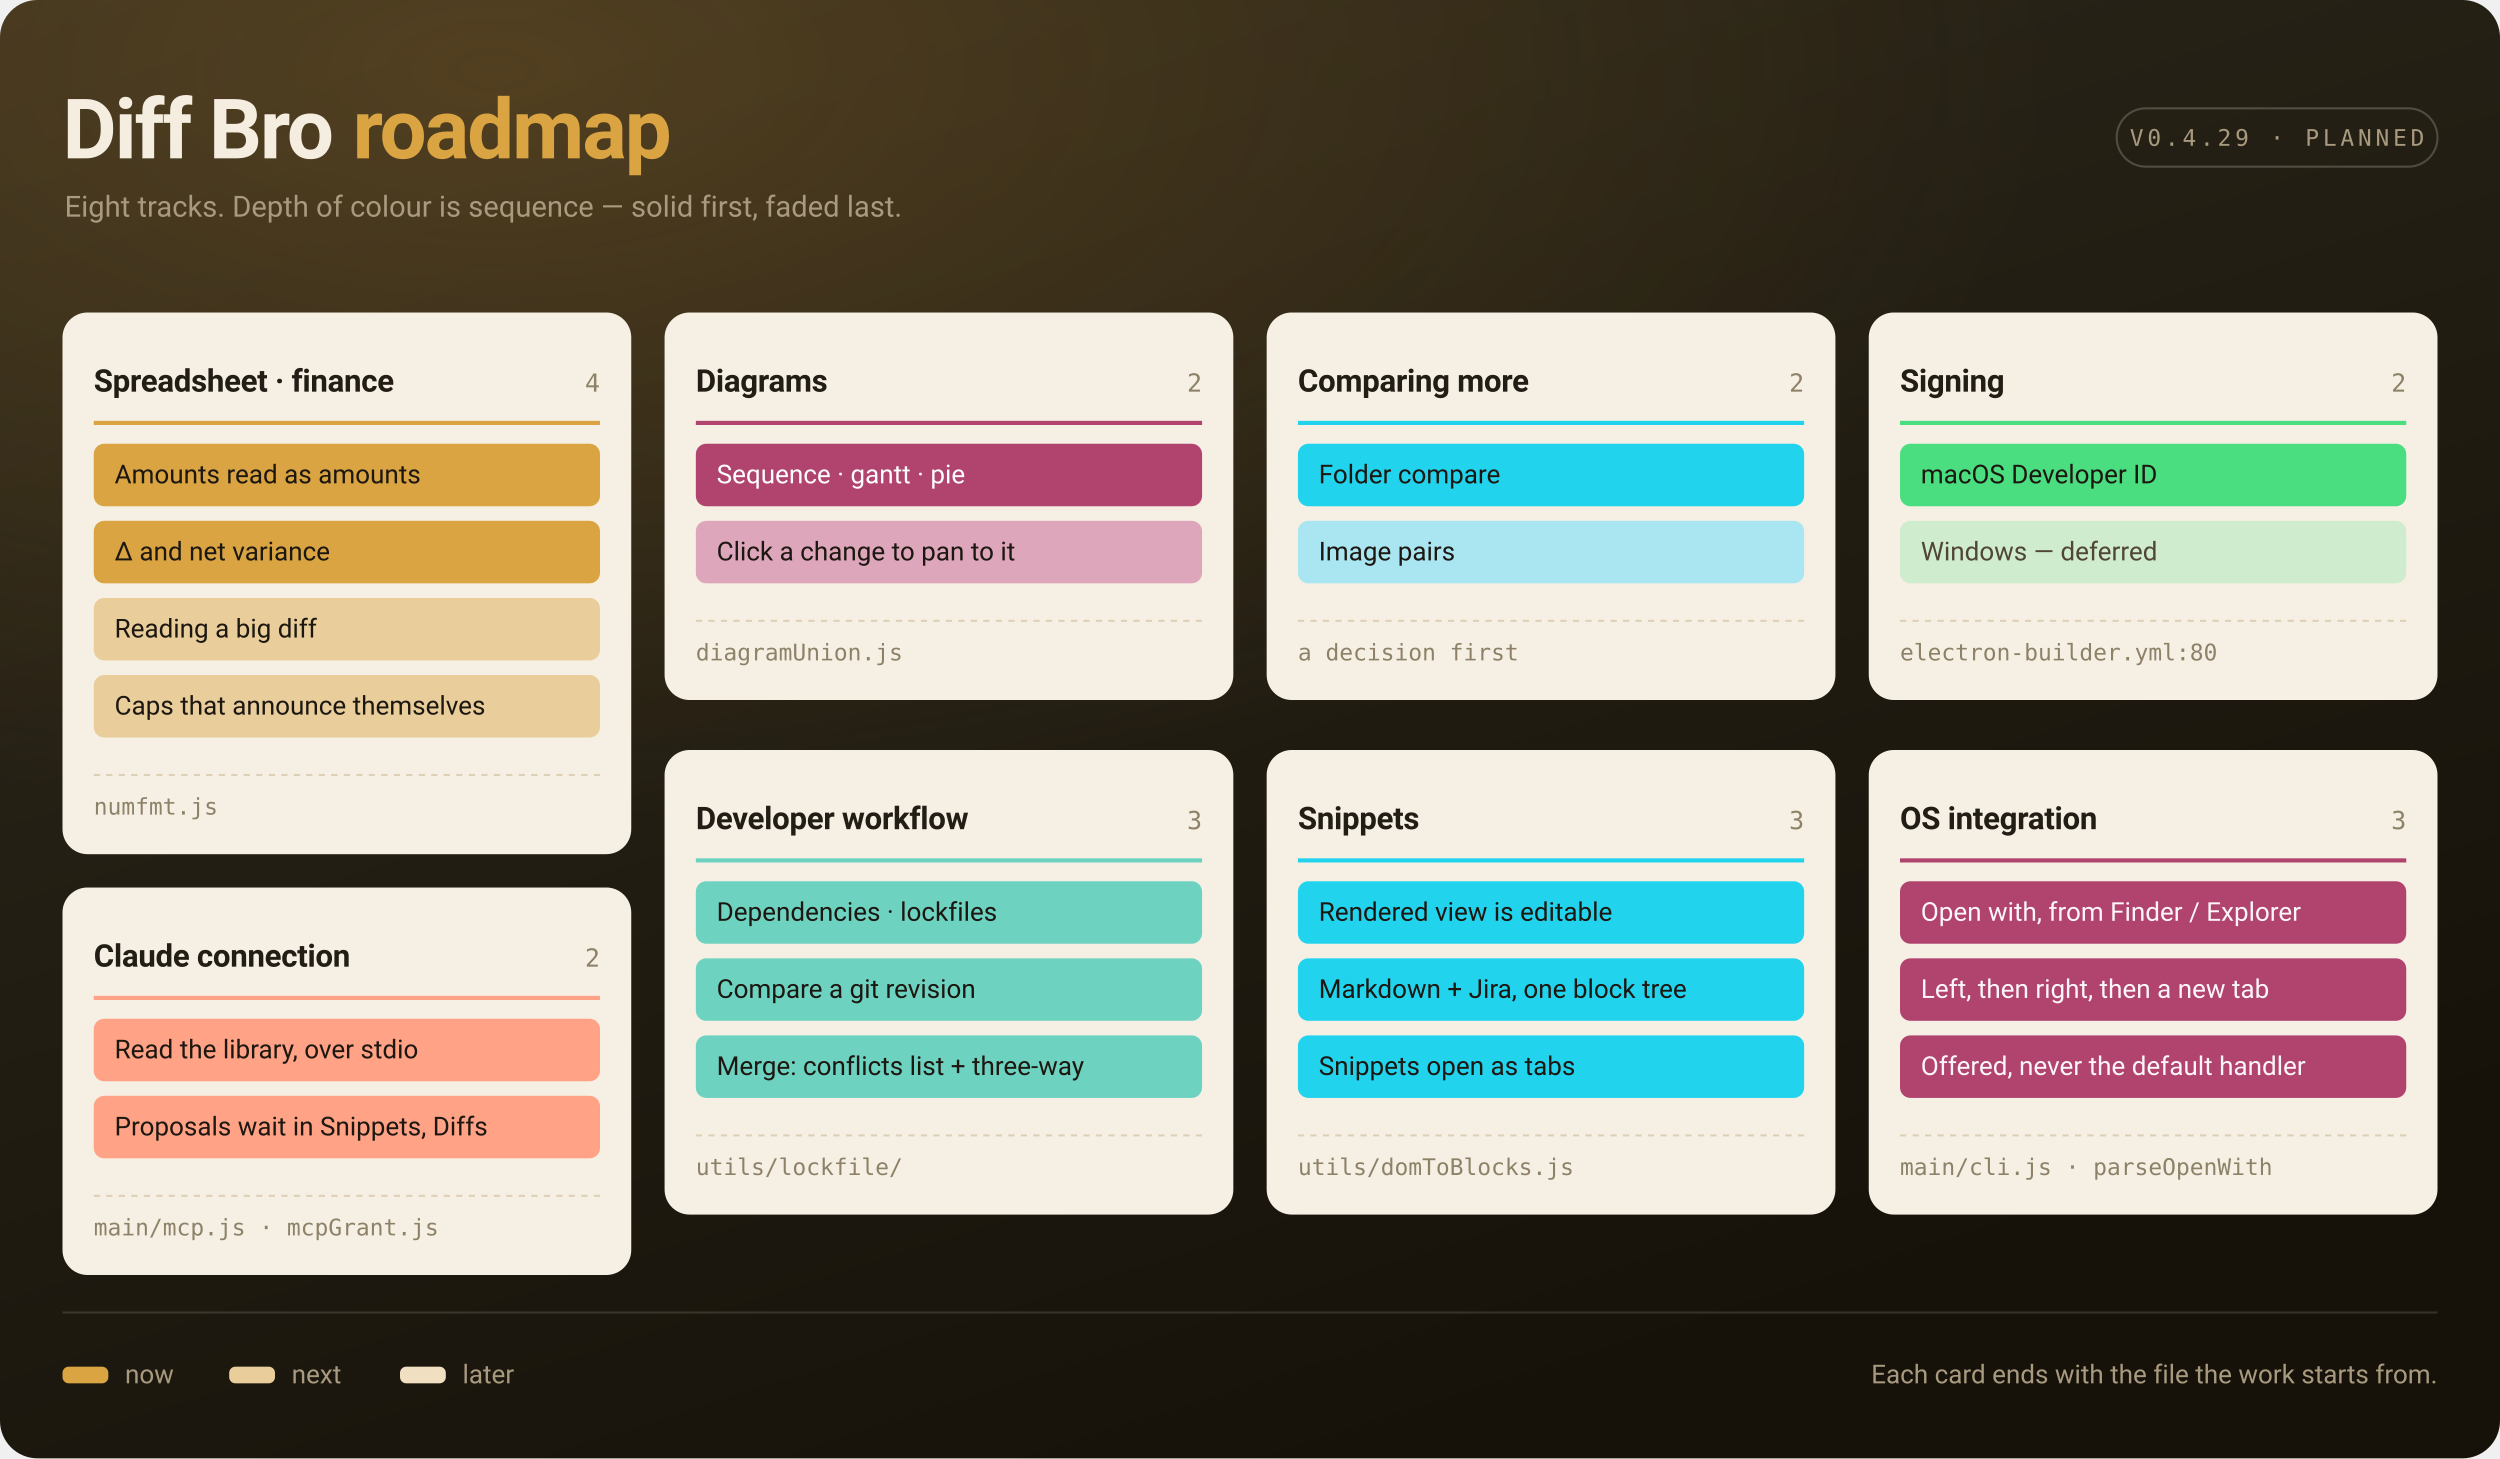
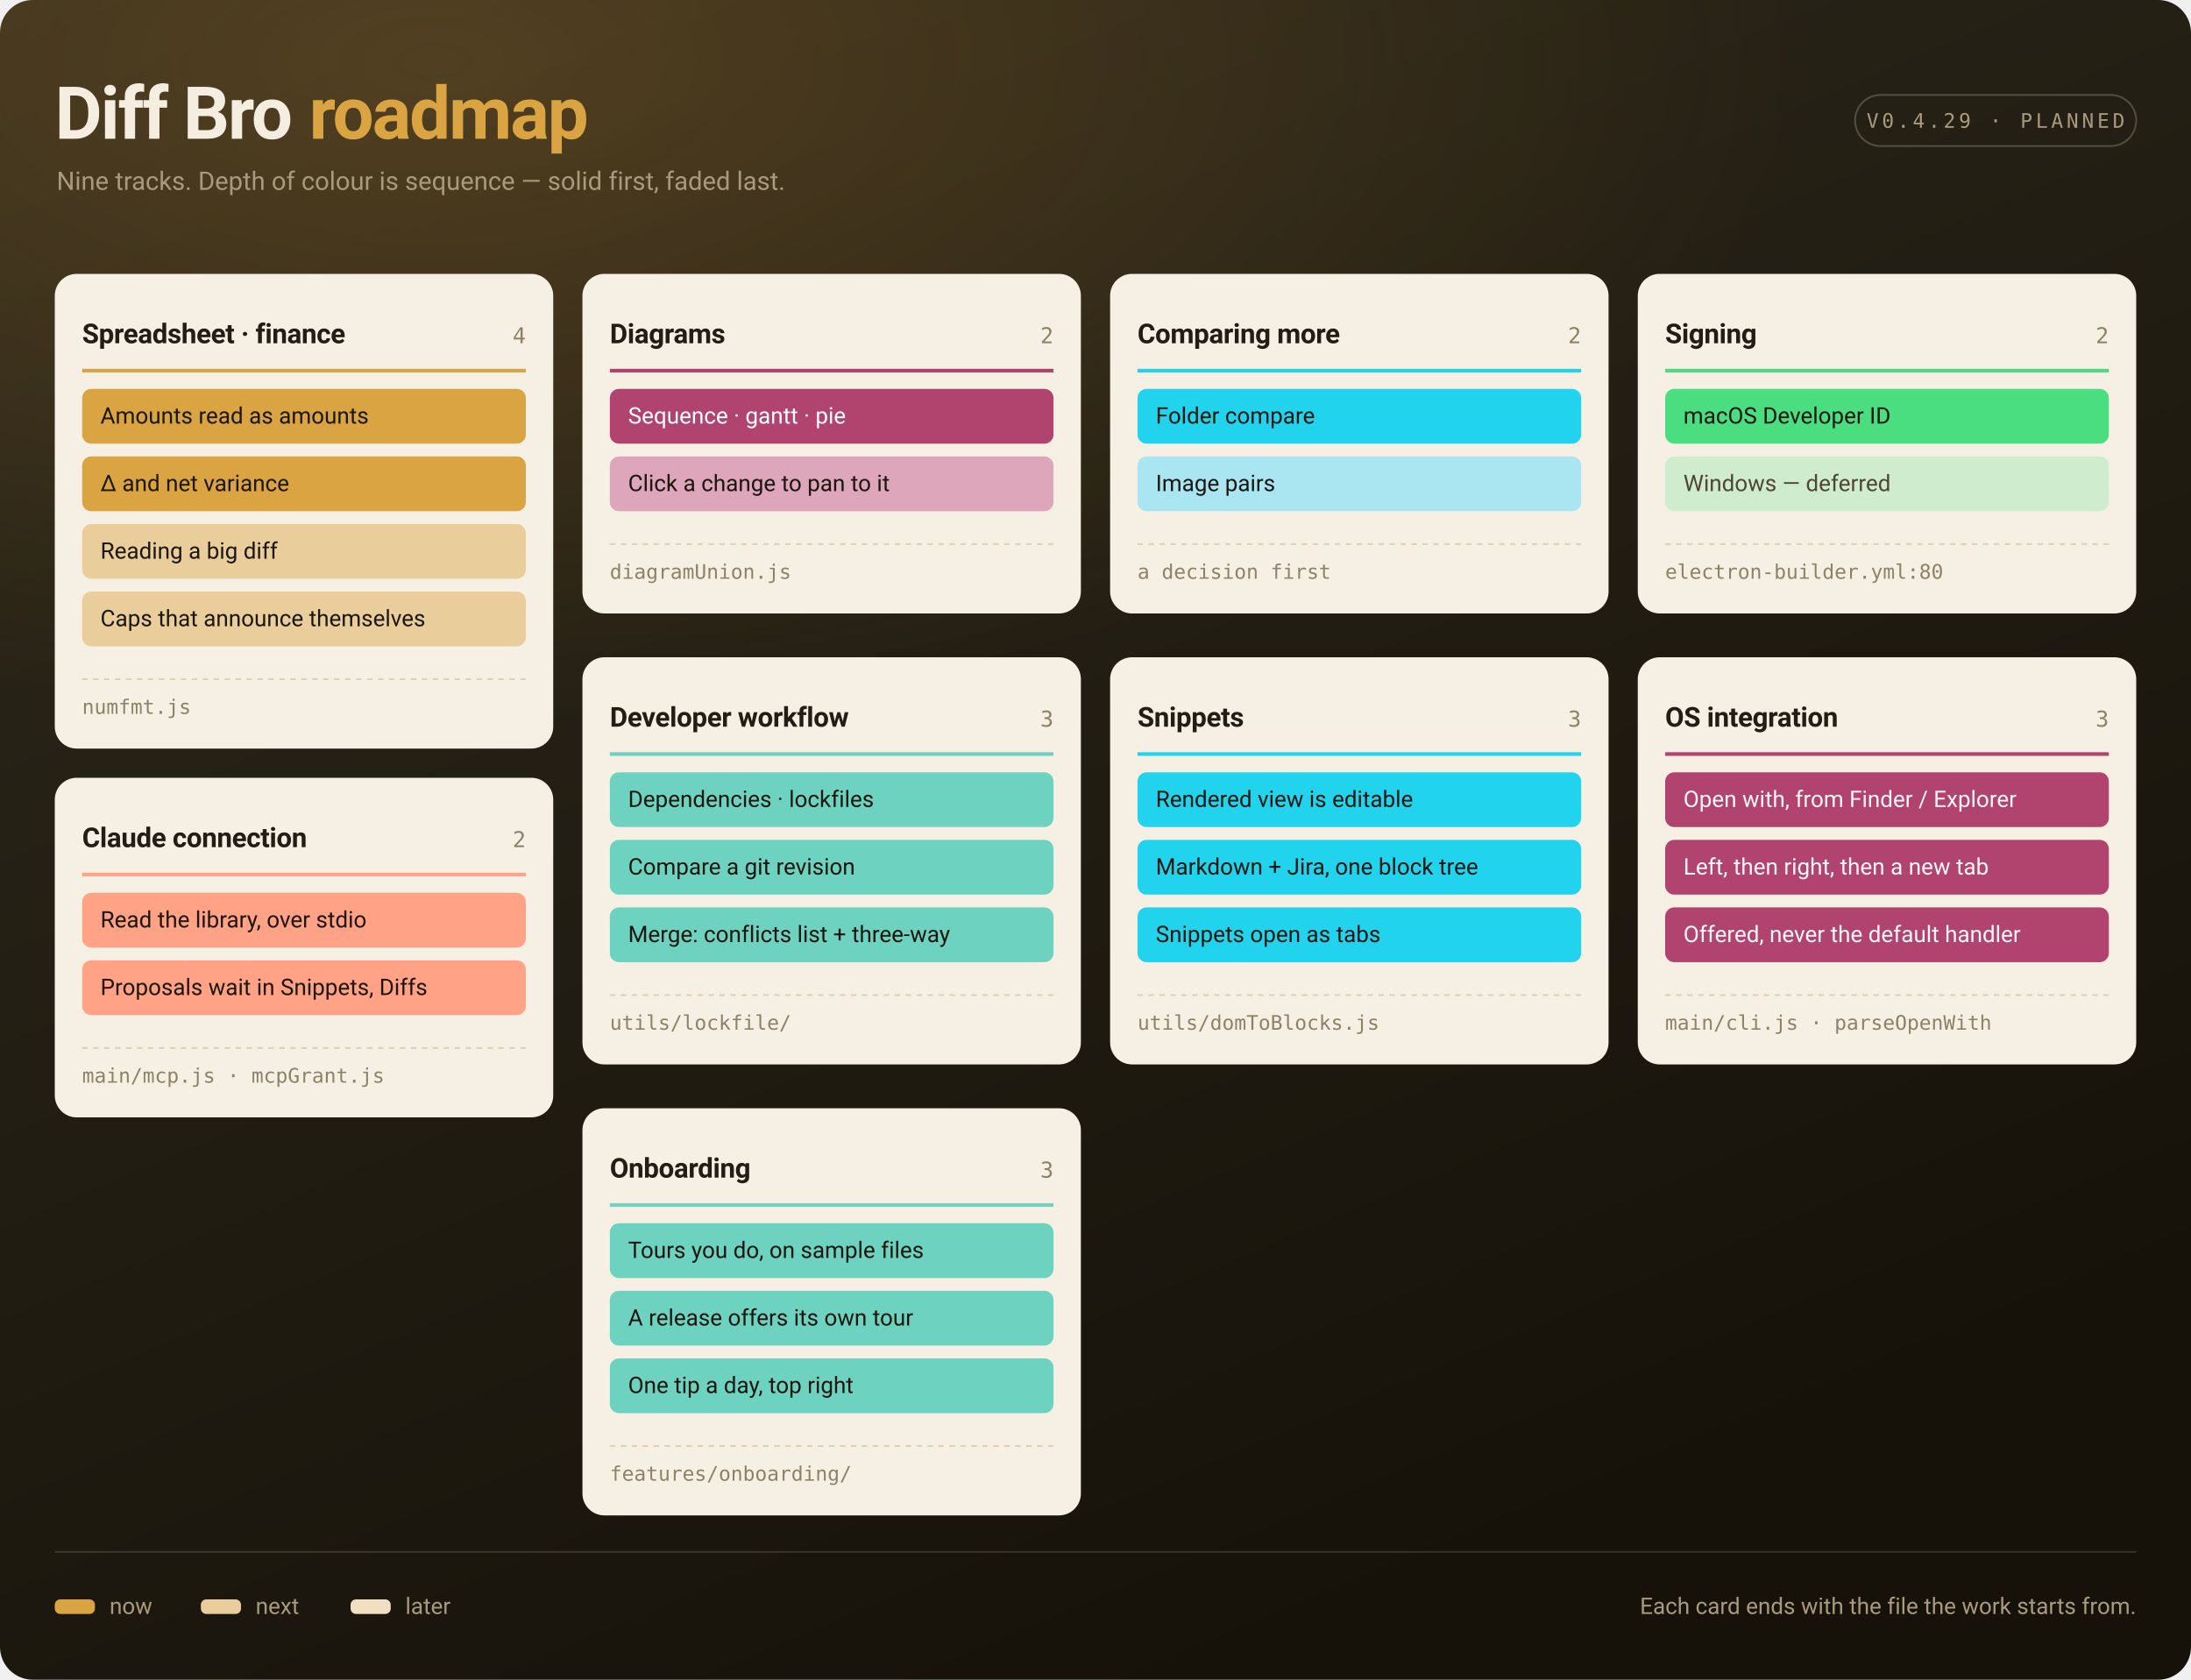
- <svg xmlns="http://www.w3.org/2000/svg" viewBox="0 0 1200 700" width="1200" height="700" role="img" aria-label="Diff Bro roadmap — eight tracks: developer workflow (dependencies, compare a git revision, a conflicts list and three-way merge) shipped, spreadsheet · finance (amounts read as amounts, delta and net variance, reading a big diff, caps that announce themselves), diagrams, comparing more, signing, snippets (an editable rendered view for Markdown and Jira, snippets open as tabs), OS integration (Open with), Claude connection (read the library over stdio, proposals wait on Home)">
+ <svg xmlns="http://www.w3.org/2000/svg" viewBox="0 0 1200 920" width="1200" height="920" role="img" aria-label="Diff Bro roadmap — nine tracks: developer workflow (dependencies, compare a git revision, a conflicts list and three-way merge) shipped, spreadsheet · finance (amounts read as amounts, delta and net variance, reading a big diff, caps that announce themselves), diagrams, comparing more, signing, snippets (an editable rendered view for Markdown and Jira, snippets open as tabs), OS integration (Open with), Claude connection (read the library over stdio, proposals wait on Home), onboarding (tours you do, a card when a release ships a tour, one tip a day) shipped">
  <defs>
    <linearGradient id="field" x1="0" y1="0" x2="0.55" y2="1">
      <stop offset="0" stop-color="#2f2a1c" />
      <stop offset="1" stop-color="#16120a" />
    </linearGradient>
    <radialGradient id="glow" cx="20%" cy="6%" r="62%">
      <stop offset="0" stop-color="#e8a13a" stop-opacity="0.20" />
      <stop offset="1" stop-color="#e8a13a" stop-opacity="0" />
    </radialGradient>
    <clipPath id="plate">
-       <rect x="0" y="0" width="1200" height="700" rx="18" />
+       <rect x="0" y="0" width="1200" height="920" rx="18" />
    </clipPath>
  </defs>
  <g clip-path="url(#plate)">
-     <rect width="1200" height="700" fill="url(#field)" />
+     <rect width="1200" height="920" fill="url(#field)" />
    <rect width="1200" height="580" fill="url(#glow)" />
  </g>
  <g font-family="-apple-system, BlinkMacSystemFont, 'Segoe UI', Roboto, Helvetica, Arial, sans-serif">
    <text x="30" y="76" font-size="40" font-weight="700" letter-spacing="-1" fill="#f4ede0">Diff Bro <tspan fill="#d9a441">roadmap</tspan>
    </text>
-     <text x="31" y="104" font-size="14" fill="#a99a7f">Eight tracks. Depth of colour is sequence — solid first, faded last.</text>
+     <text x="31" y="104" font-size="14" fill="#a99a7f">Nine tracks. Depth of colour is sequence — solid first, faded last.</text>
    <rect x="1016" y="52" width="154" height="28" rx="14" fill="none" stroke="#f4ede0" stroke-opacity="0.22" />
    <text x="1093" y="70" font-size="11" letter-spacing="1.8" text-anchor="middle" font-family="ui-monospace, SFMono-Regular, Menlo, monospace" fill="#a99a7f">V0.4.29 · PLANNED</text>
    <rect x="30" y="150" width="273" height="260" rx="12" fill="#f6f0e4" />
    <text x="45" y="188" font-size="15" font-weight="600" letter-spacing="-0.15" fill="#221e16">Spreadsheet · finance</text>
    <text x="288" y="188" font-size="12" text-anchor="end" font-family="ui-monospace, SFMono-Regular, Menlo, monospace" fill="#8d8168">4</text>
    <rect x="45" y="202" width="243" height="2" fill="#d9a441" />
    <rect x="45" y="213" width="243" height="30" rx="5" fill="#d9a441" />
    <text x="55" y="232" font-size="12.5" fill="#1c1710">Amounts read as amounts</text>
    <rect x="45" y="250" width="243" height="30" rx="5" fill="#d9a441" />
    <text x="55" y="269" font-size="12.5" fill="#1c1710">Δ and net variance</text>
    <rect x="45" y="287" width="243" height="30" rx="5" fill="#e9ce9b" />
    <text x="55" y="306" font-size="12.5" fill="#1c1710">Reading a big diff</text>
    <rect x="45" y="324" width="243" height="30" rx="5" fill="#e9ce9b" />
    <text x="55" y="343" font-size="12.5" fill="#1c1710">Caps that announce themselves</text>
    <line x1="45" y1="372" x2="288" y2="372" stroke="#ddd0b6" stroke-dasharray="3 3" />
    <text x="45" y="391" font-size="11" font-family="ui-monospace, SFMono-Regular, Menlo, monospace" fill="#8d8168">numfmt.js</text>
    <rect x="319" y="150" width="273" height="186" rx="12" fill="#f6f0e4" />
    <text x="334" y="188" font-size="15" font-weight="600" letter-spacing="-0.15" fill="#221e16">Diagrams</text>
    <text x="577" y="188" font-size="12" text-anchor="end" font-family="ui-monospace, SFMono-Regular, Menlo, monospace" fill="#8d8168">2</text>
    <rect x="334" y="202" width="243" height="2" fill="#b0446e" />
    <rect x="334" y="213" width="243" height="30" rx="5" fill="#b0446e" />
    <text x="344" y="232" font-size="12.5" fill="#fff">Sequence · gantt · pie</text>
    <rect x="334" y="250" width="243" height="30" rx="5" fill="#dda6bb" />
    <text x="344" y="269" font-size="12.5" fill="#1c1710">Click a change to pan to it</text>
    <line x1="334" y1="298" x2="577" y2="298" stroke="#ddd0b6" stroke-dasharray="3 3" />
    <text x="334" y="317" font-size="11" font-family="ui-monospace, SFMono-Regular, Menlo, monospace" fill="#8d8168">diagramUnion.js</text>
    <rect x="608" y="150" width="273" height="186" rx="12" fill="#f6f0e4" />
    <text x="623" y="188" font-size="15" font-weight="600" letter-spacing="-0.15" fill="#221e16">Comparing more</text>
    <text x="866" y="188" font-size="12" text-anchor="end" font-family="ui-monospace, SFMono-Regular, Menlo, monospace" fill="#8d8168">2</text>
    <rect x="623" y="202" width="243" height="2" fill="#22d3ee" />
    <rect x="623" y="213" width="243" height="30" rx="5" fill="#22d3ee" />
    <text x="633" y="232" font-size="12.5" fill="#1c1710">Folder compare</text>
    <rect x="623" y="250" width="243" height="30" rx="5" fill="#a9e6f2" />
    <text x="633" y="269" font-size="12.5" fill="#1c1710">Image pairs</text>
    <line x1="623" y1="298" x2="866" y2="298" stroke="#ddd0b6" stroke-dasharray="3 3" />
    <text x="623" y="317" font-size="11" font-family="ui-monospace, SFMono-Regular, Menlo, monospace" fill="#8d8168">a decision first</text>
    <rect x="897" y="150" width="273" height="186" rx="12" fill="#f6f0e4" />
    <text x="912" y="188" font-size="15" font-weight="600" letter-spacing="-0.15" fill="#221e16">Signing</text>
    <text x="1155" y="188" font-size="12" text-anchor="end" font-family="ui-monospace, SFMono-Regular, Menlo, monospace" fill="#8d8168">2</text>
    <rect x="912" y="202" width="243" height="2" fill="#4ade80" />
    <rect x="912" y="213" width="243" height="30" rx="5" fill="#4ade80" />
    <text x="922" y="232" font-size="12.5" fill="#1c1710">macOS Developer ID</text>
    <rect x="912" y="250" width="243" height="30" rx="5" fill="#d0ecce" />
    <text x="922" y="269" font-size="12.5" fill="#4f4634">Windows — deferred</text>
    <line x1="912" y1="298" x2="1155" y2="298" stroke="#ddd0b6" stroke-dasharray="3 3" />
    <text x="912" y="317" font-size="11" font-family="ui-monospace, SFMono-Regular, Menlo, monospace" fill="#8d8168">electron-builder.yml:80</text>
    <rect x="319" y="360" width="273" height="223" rx="12" fill="#f6f0e4" />
    <text x="334" y="398" font-size="15" font-weight="600" letter-spacing="-0.15" fill="#221e16">Developer workflow</text>
    <text x="577" y="398" font-size="12" text-anchor="end" font-family="ui-monospace, SFMono-Regular, Menlo, monospace" fill="#8d8168">3</text>
    <rect x="334" y="412" width="243" height="2" fill="#6ed2c0" />
    <rect x="334" y="423" width="243" height="30" rx="5" fill="#6ed2c0" />
    <text x="344" y="442" font-size="12.5" fill="#1c1710">Dependencies · lockfiles</text>
    <rect x="334" y="460" width="243" height="30" rx="5" fill="#6ed2c0" />
    <text x="344" y="479" font-size="12.5" fill="#1c1710">Compare a git revision</text>
    <rect x="334" y="497" width="243" height="30" rx="5" fill="#6ed2c0" />
    <text x="344" y="516" font-size="12.5" fill="#1c1710">Merge: conflicts list + three-way</text>
    <line x1="334" y1="545" x2="577" y2="545" stroke="#ddd0b6" stroke-dasharray="3 3" />
    <text x="334" y="564" font-size="11" font-family="ui-monospace, SFMono-Regular, Menlo, monospace" fill="#8d8168">utils/lockfile/</text>
    <rect x="608" y="360" width="273" height="223" rx="12" fill="#f6f0e4" />
    <text x="623" y="398" font-size="15" font-weight="600" letter-spacing="-0.15" fill="#221e16">Snippets</text>
    <text x="866" y="398" font-size="12" text-anchor="end" font-family="ui-monospace, SFMono-Regular, Menlo, monospace" fill="#8d8168">3</text>
    <rect x="623" y="412" width="243" height="2" fill="#22d3ee" />
    <rect x="623" y="423" width="243" height="30" rx="5" fill="#22d3ee" />
    <text x="633" y="442" font-size="12.5" fill="#1c1710">Rendered view is editable</text>
    <rect x="623" y="460" width="243" height="30" rx="5" fill="#22d3ee" />
    <text x="633" y="479" font-size="12.5" fill="#1c1710">Markdown + Jira, one block tree</text>
    <rect x="623" y="497" width="243" height="30" rx="5" fill="#22d3ee" />
    <text x="633" y="516" font-size="12.5" fill="#1c1710">Snippets open as tabs</text>
    <line x1="623" y1="545" x2="866" y2="545" stroke="#ddd0b6" stroke-dasharray="3 3" />
    <text x="623" y="564" font-size="11" font-family="ui-monospace, SFMono-Regular, Menlo, monospace" fill="#8d8168">utils/domToBlocks.js</text>
    <rect x="897" y="360" width="273" height="223" rx="12" fill="#f6f0e4" />
    <text x="912" y="398" font-size="15" font-weight="600" letter-spacing="-0.15" fill="#221e16">OS integration</text>
    <text x="1155" y="398" font-size="12" text-anchor="end" font-family="ui-monospace, SFMono-Regular, Menlo, monospace" fill="#8d8168">3</text>
    <rect x="912" y="412" width="243" height="2" fill="#b0446e" />
    <rect x="912" y="423" width="243" height="30" rx="5" fill="#b0446e" />
    <text x="922" y="442" font-size="12.5" fill="#fdf6f8">Open with, from Finder / Explorer</text>
    <rect x="912" y="460" width="243" height="30" rx="5" fill="#b0446e" />
    <text x="922" y="479" font-size="12.5" fill="#fdf6f8">Left, then right, then a new tab</text>
    <rect x="912" y="497" width="243" height="30" rx="5" fill="#b0446e" />
    <text x="922" y="516" font-size="12.5" fill="#fdf6f8">Offered, never the default handler</text>
    <line x1="912" y1="545" x2="1155" y2="545" stroke="#ddd0b6" stroke-dasharray="3 3" />
    <text x="912" y="564" font-size="11" font-family="ui-monospace, SFMono-Regular, Menlo, monospace" fill="#8d8168">main/cli.js · parseOpenWith</text>
    <rect x="30" y="426" width="273" height="186" rx="12" fill="#f6f0e4" />
    <text x="45" y="464" font-size="15" font-weight="600" letter-spacing="-0.15" fill="#221e16">Claude connection</text>
    <text x="288" y="464" font-size="12" text-anchor="end" font-family="ui-monospace, SFMono-Regular, Menlo, monospace" fill="#8d8168">2</text>
    <rect x="45" y="478" width="243" height="2" fill="#ffa285" />
    <rect x="45" y="489" width="243" height="30" rx="5" fill="#ffa285" />
    <text x="55" y="508" font-size="12.5" fill="#1c1710">Read the library, over stdio</text>
    <rect x="45" y="526" width="243" height="30" rx="5" fill="#ffa285" />
    <text x="55" y="545" font-size="12.5" fill="#1c1710">Proposals wait in Snippets, Diffs</text>
    <line x1="45" y1="574" x2="288" y2="574" stroke="#ddd0b6" stroke-dasharray="3 3" />
    <text x="45" y="593" font-size="11" font-family="ui-monospace, SFMono-Regular, Menlo, monospace" fill="#8d8168">main/mcp.js · mcpGrant.js</text>
-     <line x1="30" y1="630" x2="1170" y2="630" stroke="#f4ede0" stroke-opacity="0.14" />
-     <rect x="30" y="656" width="22" height="8" rx="3" fill="#d9a441" />
-     <text x="60" y="664" font-size="12.5" fill="#a99a7f">now</text>
-     <rect x="110" y="656" width="22" height="8" rx="3" fill="#e9ce9b" />
-     <text x="140" y="664" font-size="12.5" fill="#a99a7f">next</text>
-     <rect x="192" y="656" width="22" height="8" rx="3" fill="#f0dfc0" />
-     <text x="222" y="664" font-size="12.5" fill="#a99a7f">later</text>
-     <text x="1170" y="664" font-size="12.5" text-anchor="end" fill="#a99a7f">Each card ends with the file the work starts from.</text>
+     <rect x="319" y="607" width="273" height="223" rx="12" fill="#f6f0e4" />
+     <text x="334" y="645" font-size="15" font-weight="600" letter-spacing="-0.15" fill="#221e16">Onboarding</text>
+     <text x="577" y="645" font-size="12" text-anchor="end" font-family="ui-monospace, SFMono-Regular, Menlo, monospace" fill="#8d8168">3</text>
+     <rect x="334" y="659" width="243" height="2" fill="#6ed2c0" />
+     <rect x="334" y="670" width="243" height="30" rx="5" fill="#6ed2c0" />
+     <text x="344" y="689" font-size="12.5" fill="#1c1710">Tours you do, on sample files</text>
+     <rect x="334" y="707" width="243" height="30" rx="5" fill="#6ed2c0" />
+     <text x="344" y="726" font-size="12.5" fill="#1c1710">A release offers its own tour</text>
+     <rect x="334" y="744" width="243" height="30" rx="5" fill="#6ed2c0" />
+     <text x="344" y="763" font-size="12.5" fill="#1c1710">One tip a day, top right</text>
+     <line x1="334" y1="792" x2="577" y2="792" stroke="#ddd0b6" stroke-dasharray="3 3" />
+     <text x="334" y="811" font-size="11" font-family="ui-monospace, SFMono-Regular, Menlo, monospace" fill="#8d8168">features/onboarding/</text>
+     <line x1="30" y1="850" x2="1170" y2="850" stroke="#f4ede0" stroke-opacity="0.14" />
+     <rect x="30" y="876" width="22" height="8" rx="3" fill="#d9a441" />
+     <text x="60" y="884" font-size="12.5" fill="#a99a7f">now</text>
+     <rect x="110" y="876" width="22" height="8" rx="3" fill="#e9ce9b" />
+     <text x="140" y="884" font-size="12.5" fill="#a99a7f">next</text>
+     <rect x="192" y="876" width="22" height="8" rx="3" fill="#f0dfc0" />
+     <text x="222" y="884" font-size="12.5" fill="#a99a7f">later</text>
+     <text x="1170" y="884" font-size="12.5" text-anchor="end" fill="#a99a7f">Each card ends with the file the work starts from.</text>
  </g>
</svg>
